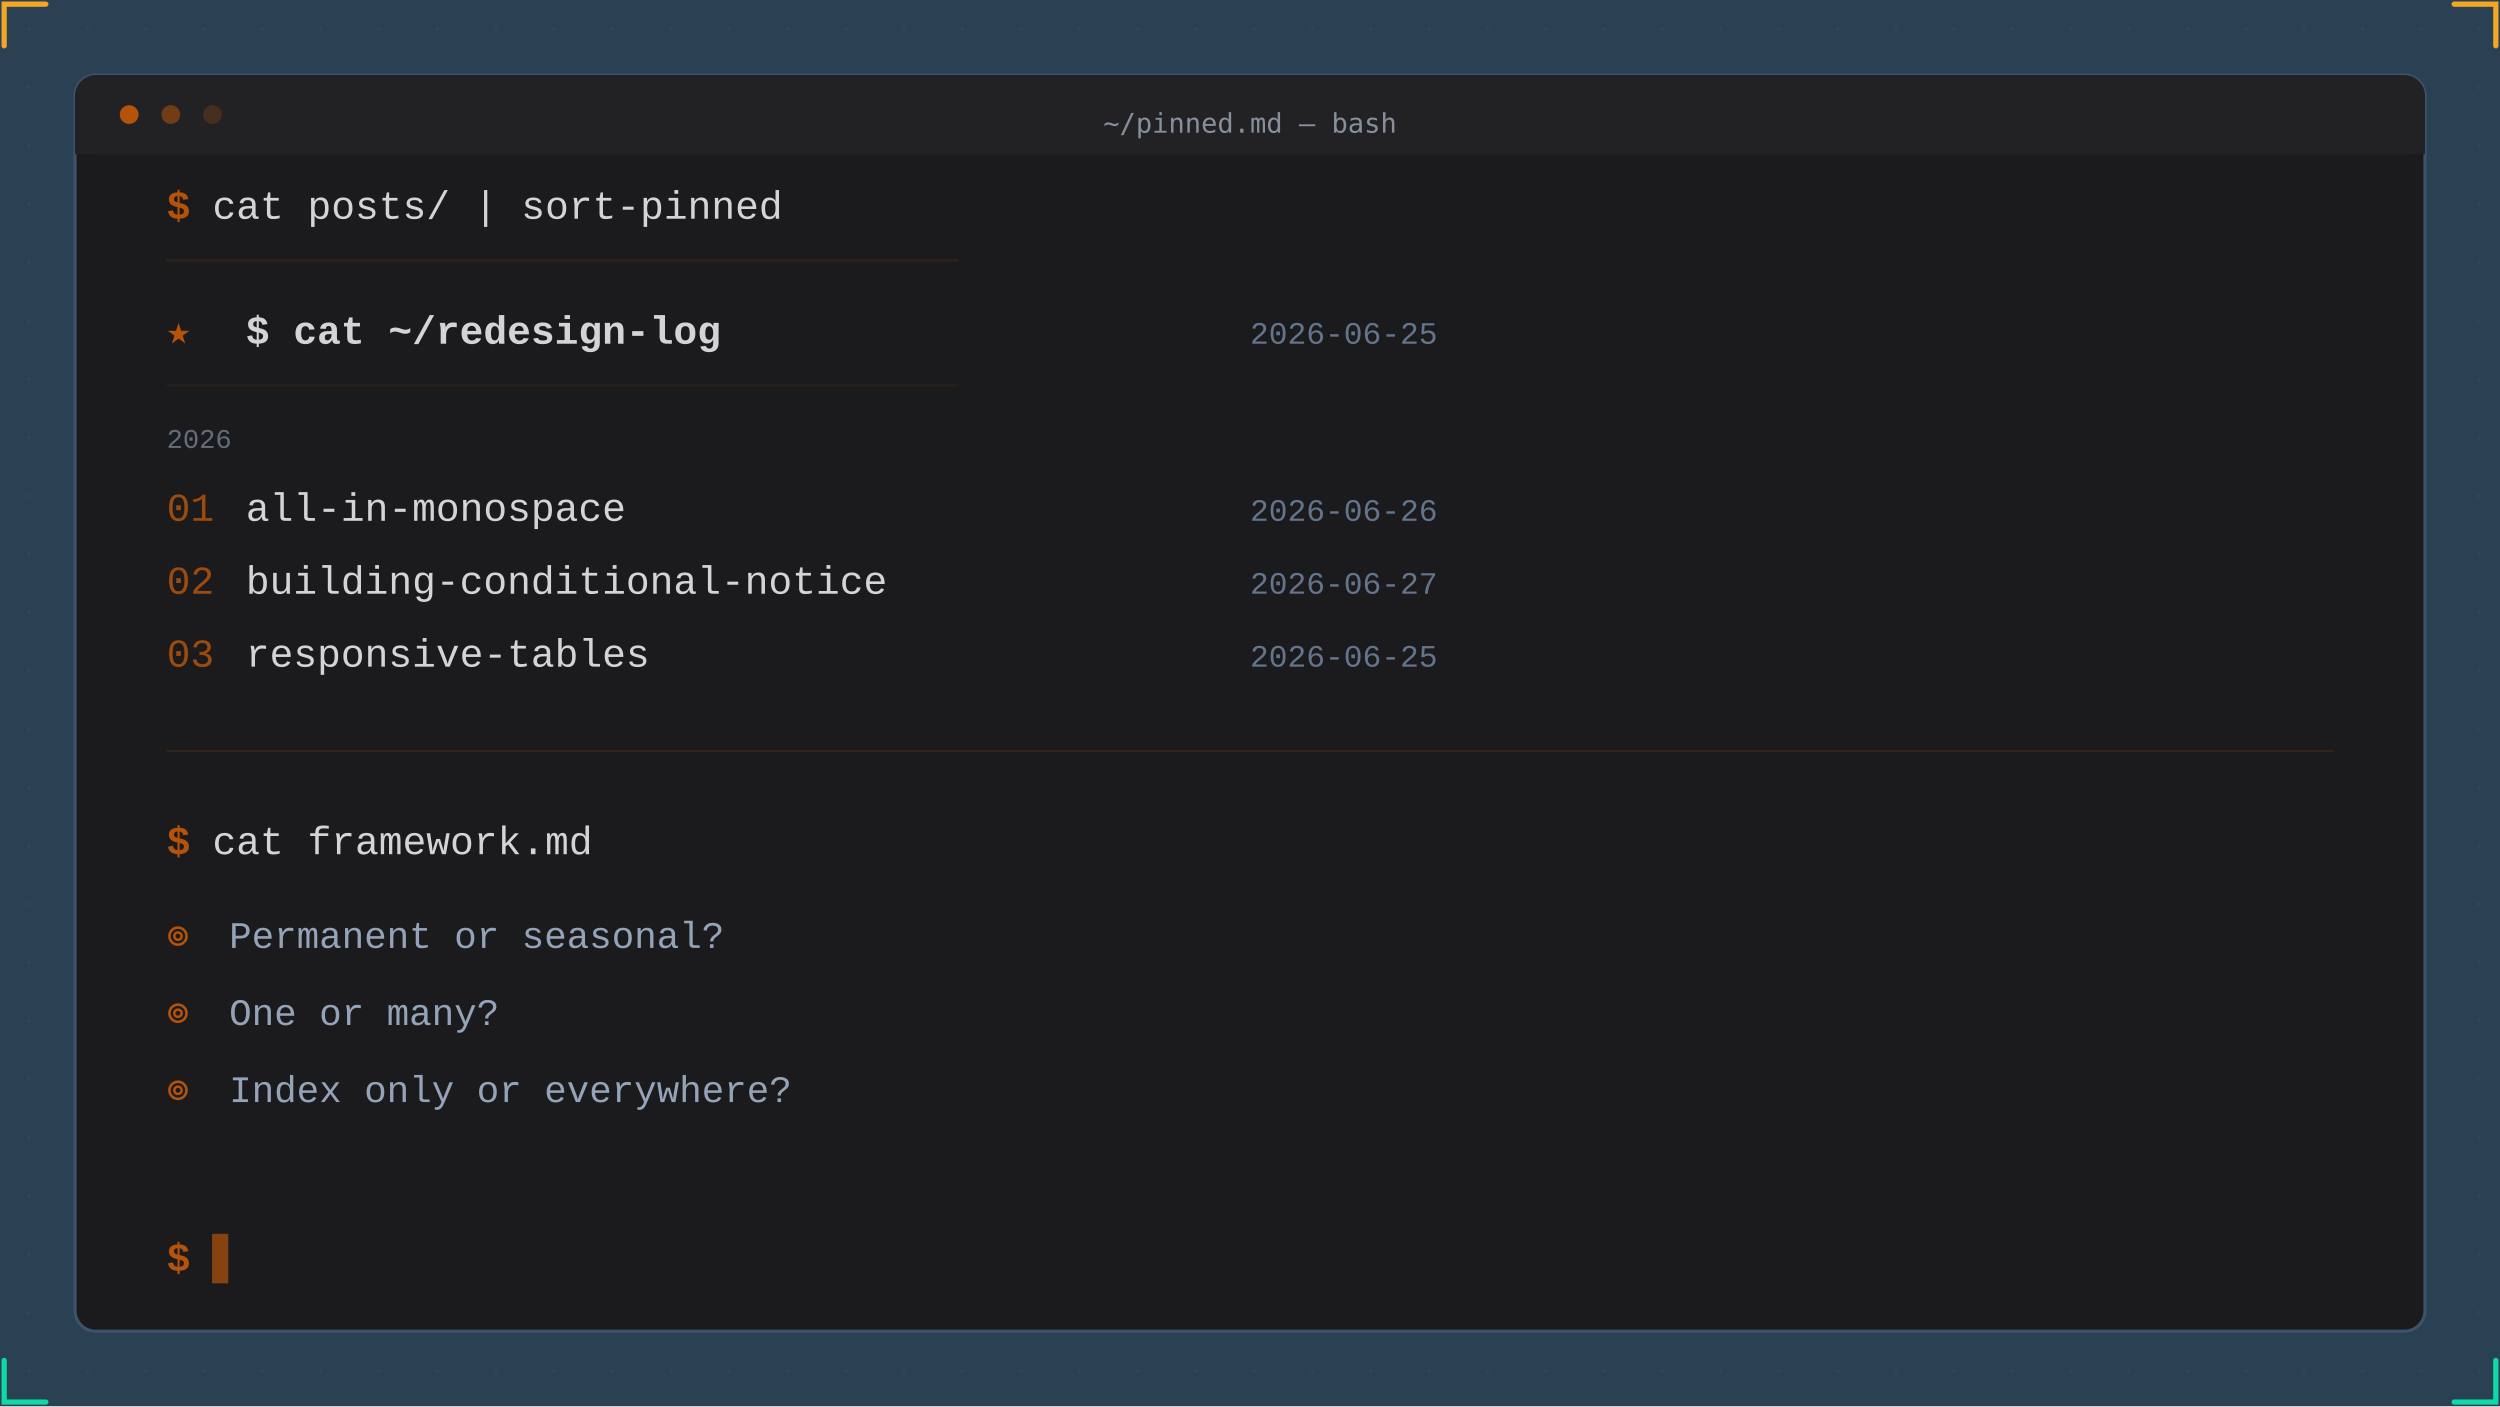
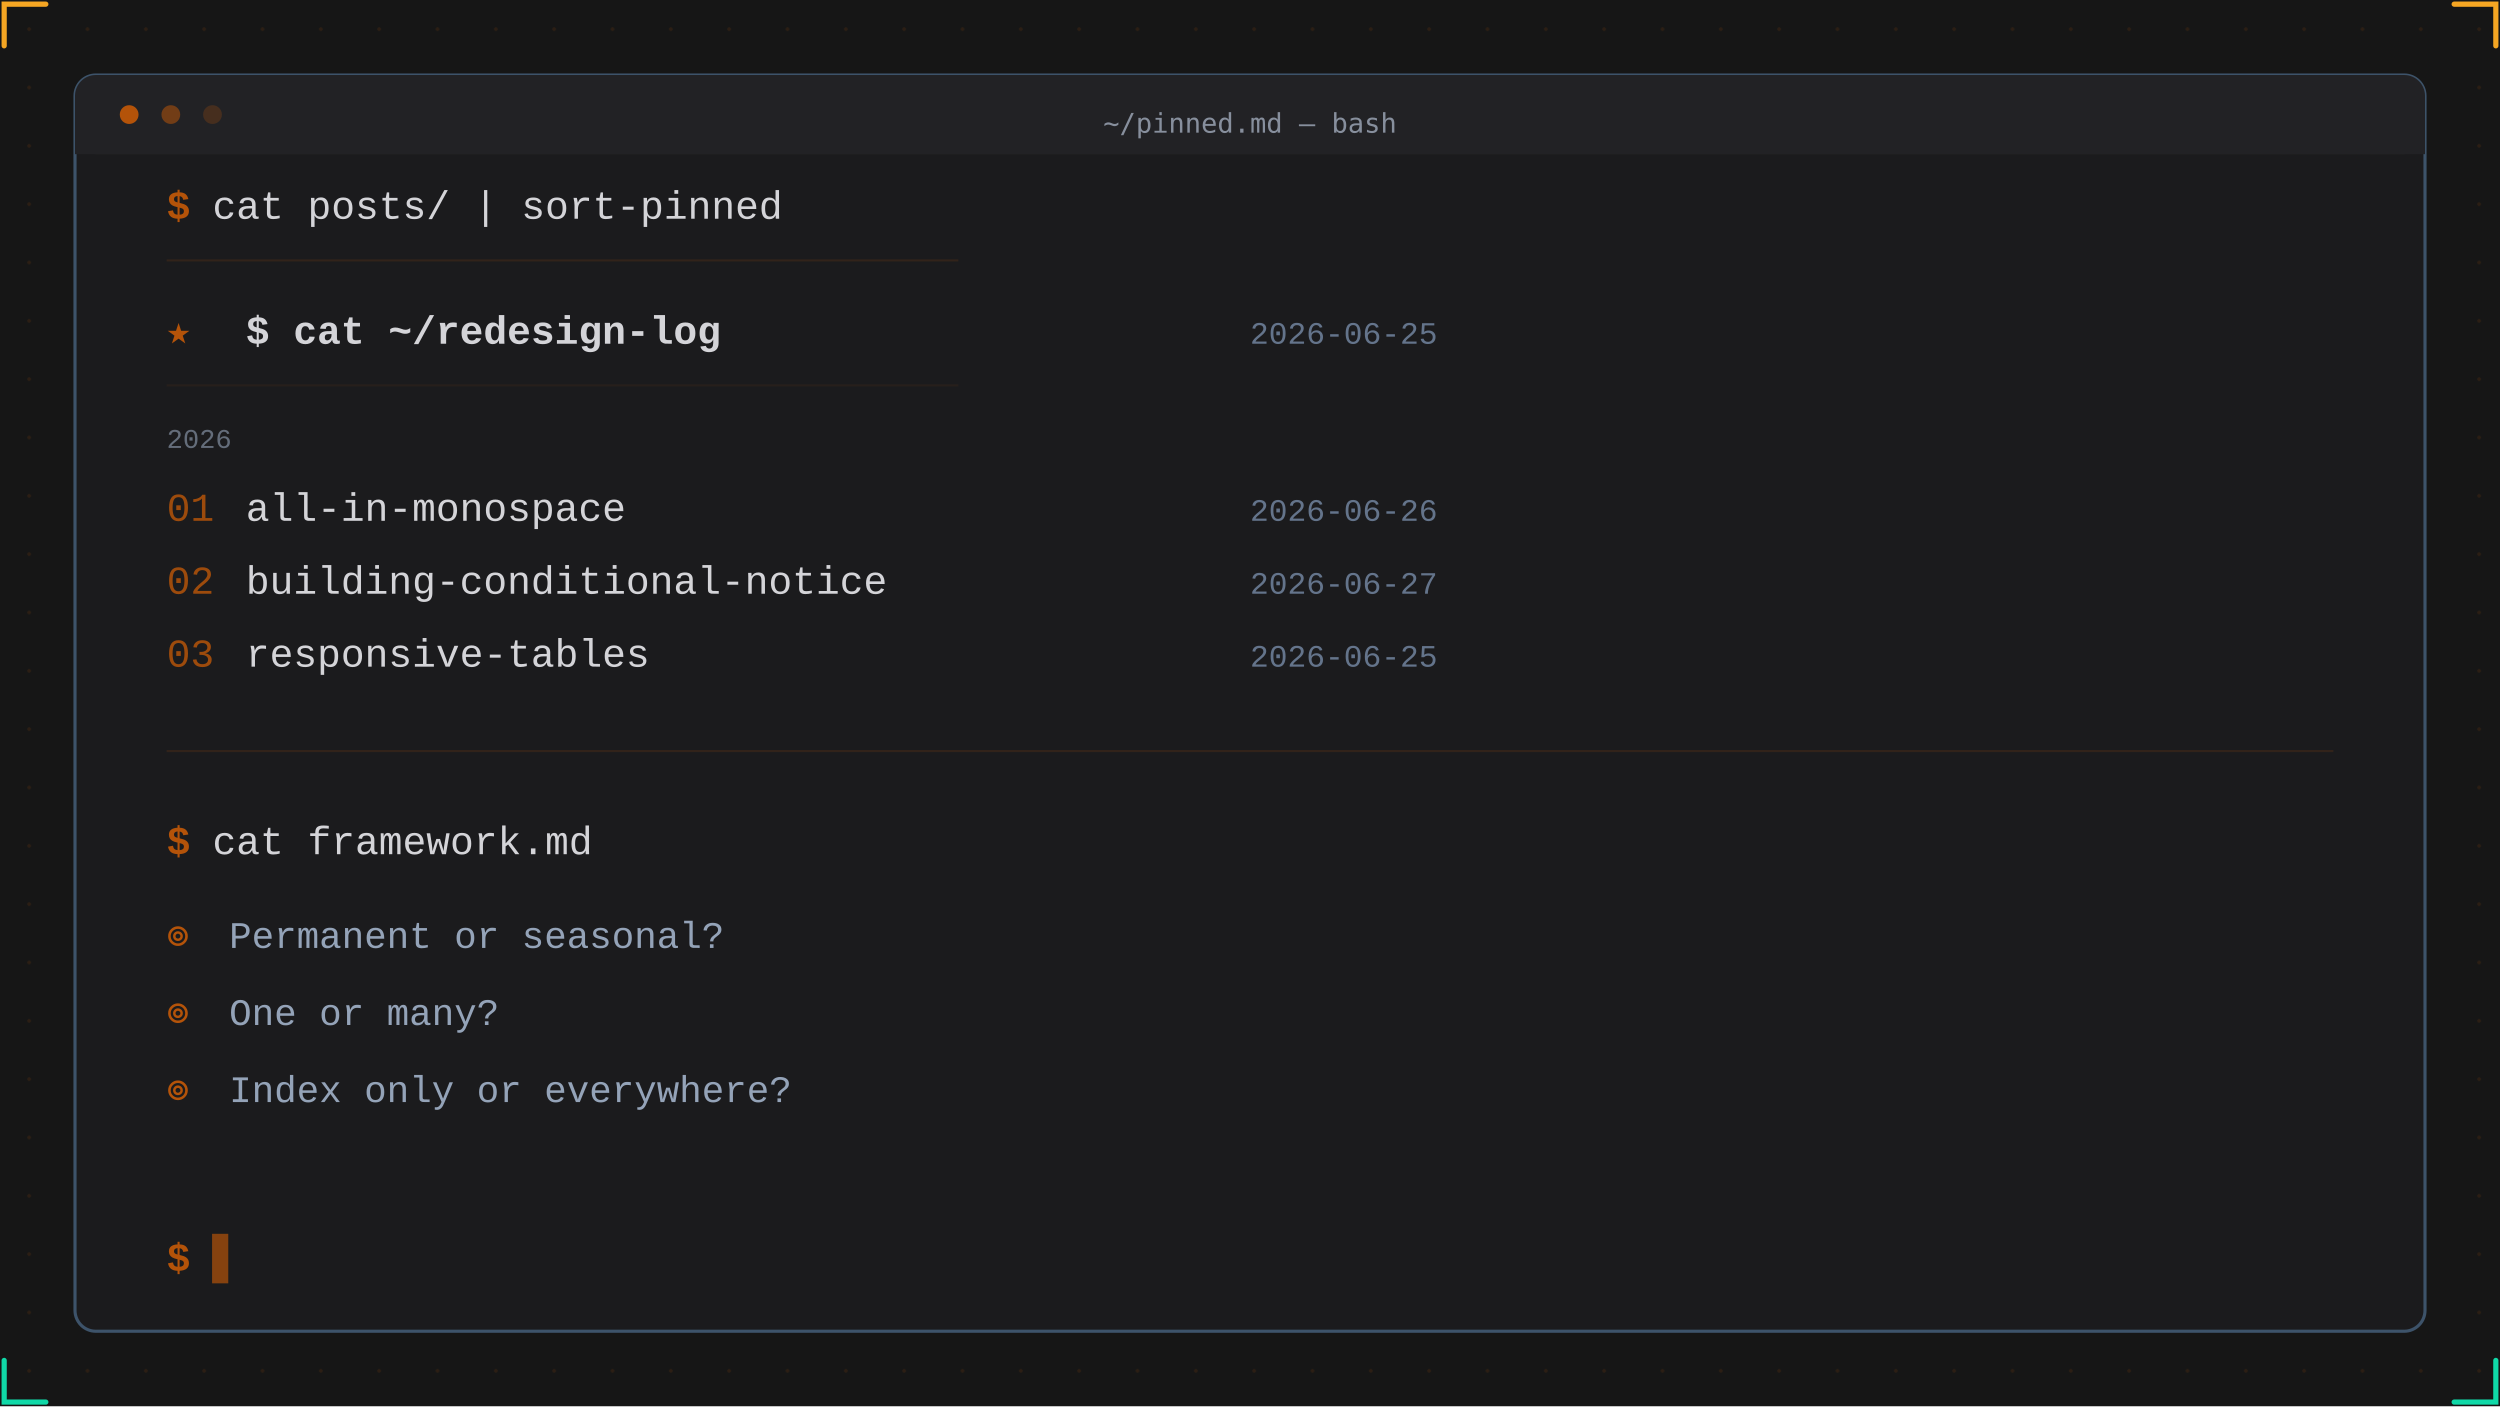
<svg xmlns="http://www.w3.org/2000/svg" viewBox="0 0 1200 675" width="1200" height="675">
  <defs>
    <pattern id="dots" x="0" y="0" width="28" height="28" patternUnits="userSpaceOnUse">
      <circle cx="14" cy="14" r="0.9" fill="#B45309" opacity="0.14" />
    </pattern>
  </defs>
-   <rect width="1200" height="675" fill="#2A4053" />
+   <rect width="1200" height="675" fill="#161616" />
  <rect width="1200" height="675" fill="url(#dots)" />
  <rect x="38" y="38" width="1124" height="599" rx="10" fill="#000" opacity="0.25" />
  <rect x="36" y="36" width="1128" height="603" rx="10" fill="#1B1B1D" stroke="#3D536A" stroke-width="1.5" />
  <rect x="36" y="36" width="1128" height="38" rx="10" fill="#222225" />
  <rect x="36" y="56" width="1128" height="18" fill="#222225" />
  <circle cx="62" cy="55" r="4.5" fill="#B45309" />
  <circle cx="82" cy="55" r="4.5" fill="#B45309" opacity="0.55" />
  <circle cx="102" cy="55" r="4.5" fill="#B45309" opacity="0.25" />
  <text x="600" y="60" font-family="ui-monospace,SFMono-Regular,monospace" font-size="13" fill="#878f9d" text-anchor="middle" dominant-baseline="middle">~/pinned.md — bash</text>
  <text x="80" y="105" font-family="'JetBrains Mono', 'Courier New', monospace" font-size="19" fill="#B45309" font-weight="700">$</text>
  <text x="102" y="105" font-family="'JetBrains Mono', 'Courier New', monospace" font-size="19" fill="#d4d4d8">cat posts/ | sort-pinned</text>
  <line x1="80" y1="125" x2="460" y2="125" stroke="#B45309" stroke-width="1" stroke-opacity="0.15" />
  <text x="80" y="165" font-family="'JetBrains Mono', 'Courier New', monospace" font-size="19" fill="#B45309">★</text>
  <text x="118" y="165" font-family="'JetBrains Mono', 'Courier New', monospace" font-size="19" fill="#d4d4d8" font-weight="600">$ cat ~/redesign-log</text>
  <text x="600" y="165" font-family="'JetBrains Mono', 'Courier New', monospace" font-size="15" fill="#64748b">2026-06-25</text>
  <line x1="80" y1="185" x2="460" y2="185" stroke="#B45309" stroke-width="1" stroke-opacity="0.08" />
  <text x="80" y="215" font-family="'JetBrains Mono', 'Courier New', monospace" font-size="13" fill="#94a3b8" opacity="0.6">2026</text>
  <text x="80" y="250" font-family="'JetBrains Mono', 'Courier New', monospace" font-size="19" fill="#B45309" opacity="0.85">01</text>
  <text x="118" y="250" font-family="'JetBrains Mono', 'Courier New', monospace" font-size="19" fill="#d4d4d8">all-in-monospace</text>
  <text x="600" y="250" font-family="'JetBrains Mono', 'Courier New', monospace" font-size="15" fill="#64748b">2026-06-26</text>
  <text x="80" y="285" font-family="'JetBrains Mono', 'Courier New', monospace" font-size="19" fill="#B45309" opacity="0.85">02</text>
  <text x="118" y="285" font-family="'JetBrains Mono', 'Courier New', monospace" font-size="19" fill="#d4d4d8">building-conditional-notice</text>
  <text x="600" y="285" font-family="'JetBrains Mono', 'Courier New', monospace" font-size="15" fill="#64748b">2026-06-27</text>
  <text x="80" y="320" font-family="'JetBrains Mono', 'Courier New', monospace" font-size="19" fill="#B45309" opacity="0.85">03</text>
  <text x="118" y="320" font-family="'JetBrains Mono', 'Courier New', monospace" font-size="19" fill="#d4d4d8">responsive-tables</text>
  <text x="600" y="320" font-family="'JetBrains Mono', 'Courier New', monospace" font-size="15" fill="#64748b">2026-06-25</text>
  <rect x="80" y="360" width="1040" height="1" fill="#B45309" opacity="0.15" />
  <text x="80" y="410" font-family="'JetBrains Mono', 'Courier New', monospace" font-size="19" fill="#B45309" font-weight="700">$</text>
  <text x="102" y="410" font-family="'JetBrains Mono', 'Courier New', monospace" font-size="19" fill="#d4d4d8">cat framework.md</text>
  <text x="80" y="455" font-family="'JetBrains Mono', 'Courier New', monospace" font-size="18" fill="#B45309">⊚</text>
  <text x="110" y="455" font-family="'JetBrains Mono', 'Courier New', monospace" font-size="18" fill="#94a3b8">Permanent or seasonal?</text>
  <text x="80" y="492" font-family="'JetBrains Mono', 'Courier New', monospace" font-size="18" fill="#B45309">⊚</text>
  <text x="110" y="492" font-family="'JetBrains Mono', 'Courier New', monospace" font-size="18" fill="#94a3b8">One or many?</text>
  <text x="80" y="529" font-family="'JetBrains Mono', 'Courier New', monospace" font-size="18" fill="#B45309">⊚</text>
  <text x="110" y="529" font-family="'JetBrains Mono', 'Courier New', monospace" font-size="18" fill="#94a3b8">Index only or everywhere?</text>
  <text x="80" y="610" font-family="'JetBrains Mono', 'Courier New', monospace" font-size="19" fill="#B45309" font-weight="700">$</text>
  <text x="102" y="611" font-family="'JetBrains Mono', 'Courier New', monospace" font-size="20" fill="#B45309" opacity="0.7">▋
    <animate attributeName="opacity" values="0.85;0;0.85" dur="1.1s" repeatCount="indefinite" />
  </text>
  <g stroke-linecap="round" fill="none">
    <path d="M 2 22 L 2 2 L 22 2" stroke="#F5A623" stroke-width="2.5" />
    <path d="M 1178 2 L 1198 2 L 1198 22" stroke="#F5A623" stroke-width="2.5" />
    <path d="M 2 653 L 2 673 L 22 673" stroke="#10D9A8" stroke-width="2.5" />
    <path d="M 1178 673 L 1198 673 L 1198 653" stroke="#10D9A8" stroke-width="2.5" />
    <path d="M 1184 316" stroke="#3D536A" stroke-width="6" stroke-linecap="round" />
    <path d="M 1184 338" stroke="#3D536A" stroke-width="6" stroke-linecap="round" />
    <path d="M 1184 360" stroke="#3D536A" stroke-width="6" stroke-linecap="round" />
  </g>
</svg>
